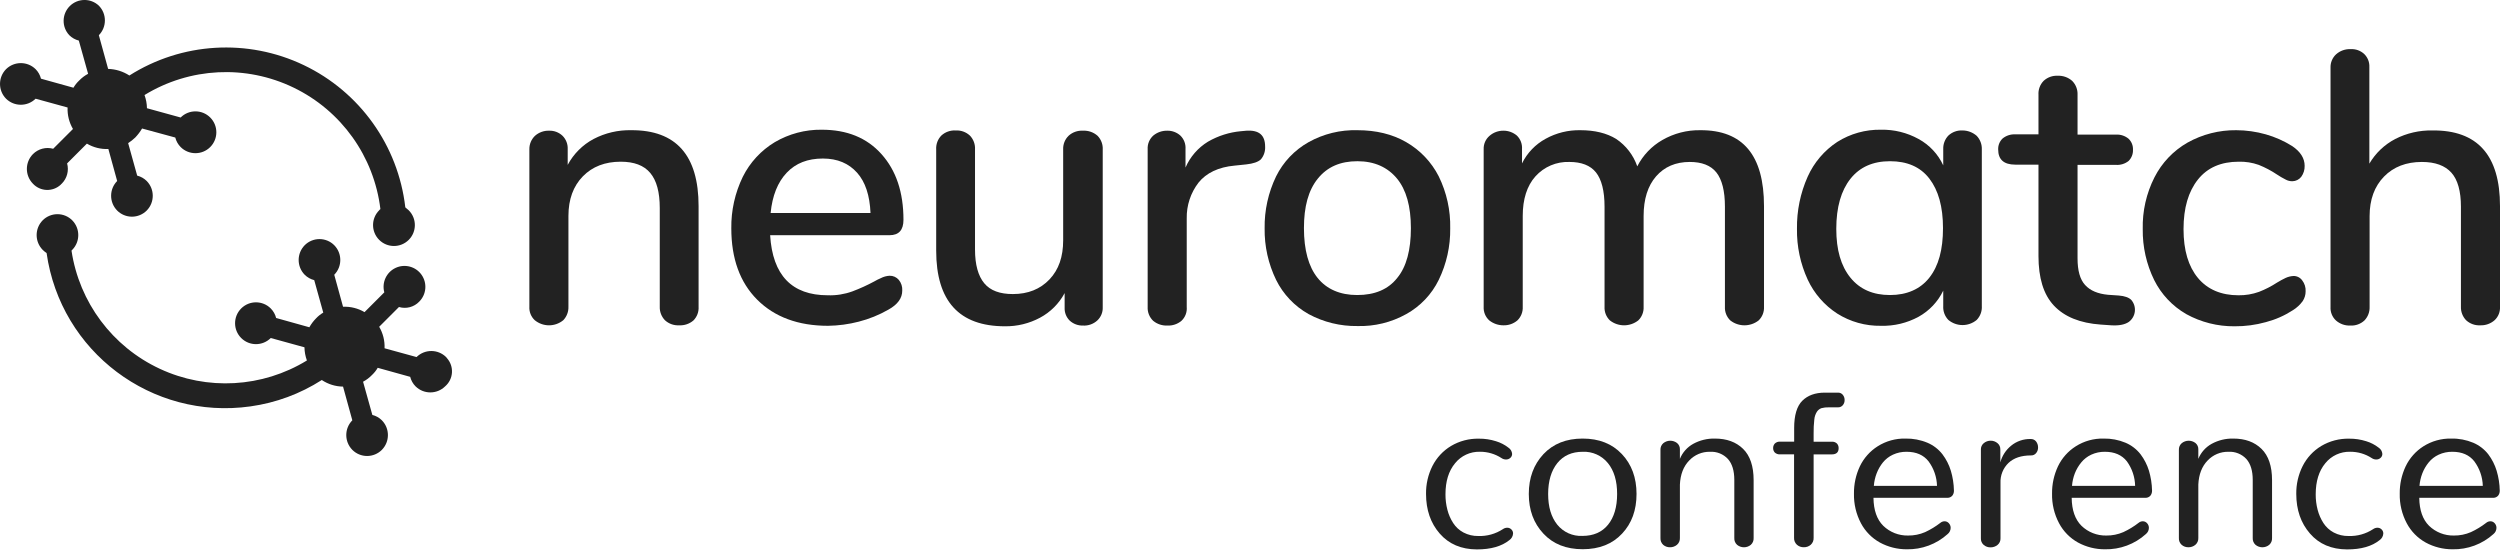
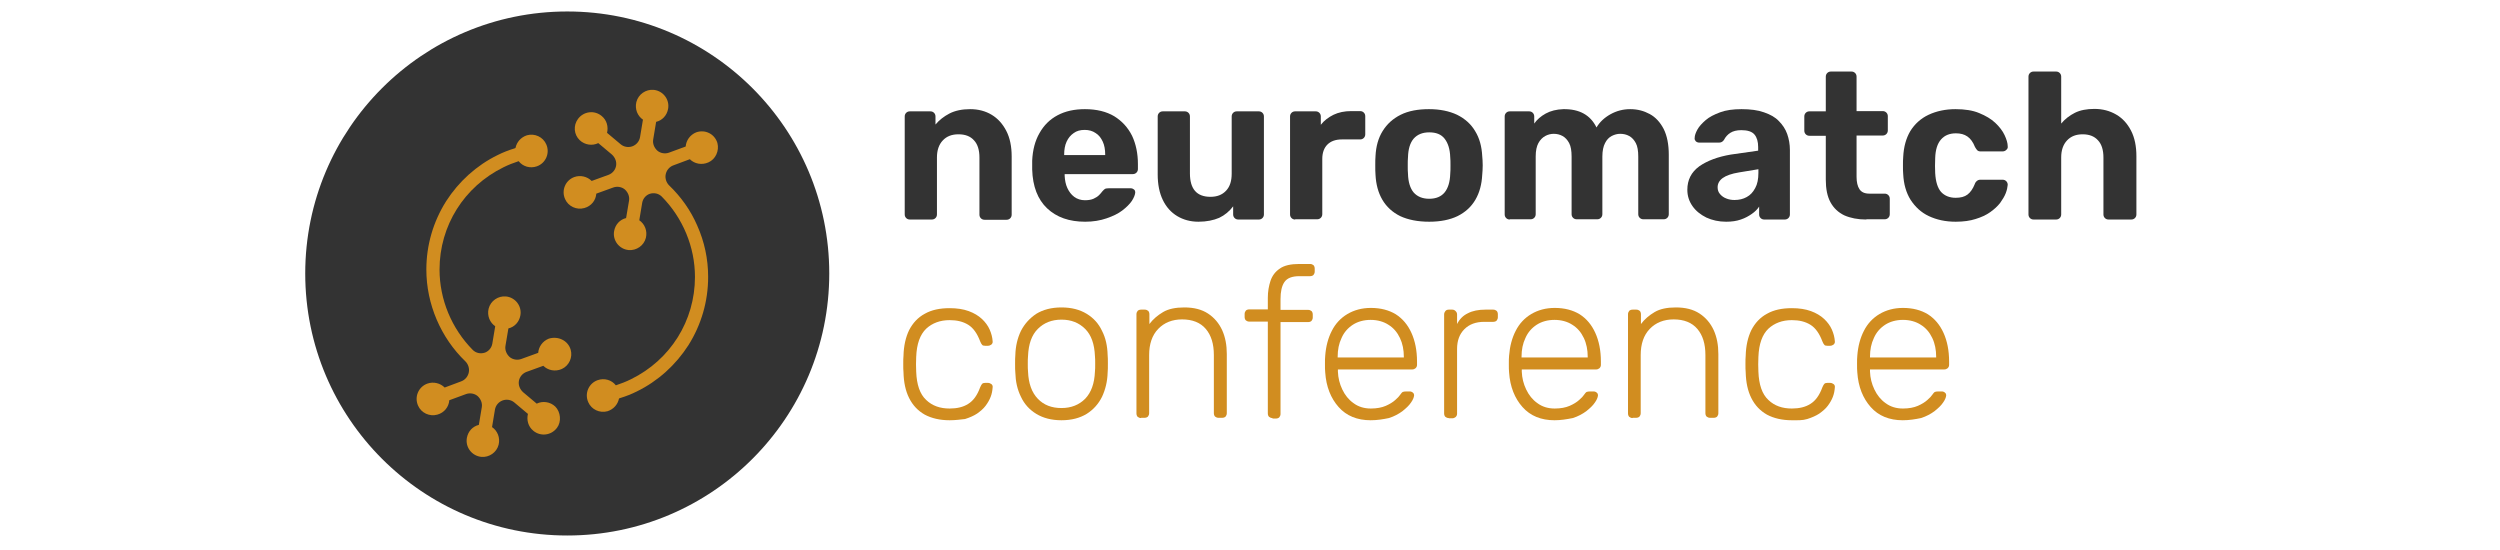
- <svg xmlns="http://www.w3.org/2000/svg" id="Layer_1" data-name="Layer 1" viewBox="0 0 1023.78 224.95">
-   <defs>
-     <style>.cls-1{fill:#222;}</style>
-   </defs>
-   <path class="cls-1" d="M25.3,75.4a8.5,8.5,0,0,0,2.2-8.3L35.6,59a16,16,0,0,0,8.8,2.2L48,74.3a8.63,8.63,0,0,0,0,12.1,8.54,8.54,0,0,0,12.1,0h0a8.63,8.63,0,0,0,0-12.1,8.44,8.44,0,0,0-3.9-2.2L52.5,58.8a20.91,20.91,0,0,0,2.9-2.3,20,20,0,0,0,2.8-3.7l13.6,3.7A8.44,8.44,0,0,0,74,60.4a8.56,8.56,0,1,0,0-12.1h0L60.2,44.5a16.64,16.64,0,0,0-1-5.4,63.75,63.75,0,0,1,96.6,46.7c-.2.2-.4.3-.5.5a8.56,8.56,0,1,0,12.1,0h0a17.41,17.41,0,0,0-1.4-1.2,73.93,73.93,0,0,0-113-54,16.81,16.81,0,0,0-8.7-2.7L40.5,14.6a8.63,8.63,0,0,0,0-12.1A8.56,8.56,0,0,0,28.4,14.6a8.44,8.44,0,0,0,3.9,2.2l3.8,13.6a14.45,14.45,0,0,0-3.7,2.8,12.78,12.78,0,0,0-2.3,2.9L16.8,32.4a8.44,8.44,0,0,0-2.2-3.9,8.63,8.63,0,0,0-12.1,0,8.63,8.63,0,0,0,0,12.1,8.63,8.63,0,0,0,12.1,0l13.1,3.6A16,16,0,0,0,29.9,53l-8.1,8.1a8.5,8.5,0,0,0-8.3,2.2,8.63,8.63,0,0,0,0,12.1,8.07,8.07,0,0,0,11.4.4C25,75.6,25.2,75.5,25.3,75.4Z" transform="translate(-0.02 -0.18)" />
-   <path class="cls-1" d="M182.7,146.4a8.63,8.63,0,0,0-12.1,0l-13.1-3.6a16,16,0,0,0-2.2-8.8l8.1-8.1a8.22,8.22,0,0,0,8.3-2.2,8.56,8.56,0,1,0-14.3-3.8l-8.1,8.1a16,16,0,0,0-8.8-2.2l-3.6-13.1a8.63,8.63,0,0,0,0-12.1,8.54,8.54,0,0,0-12.1,0h0a8.63,8.63,0,0,0,0,12.1,8.44,8.44,0,0,0,3.9,2.2l3.7,13.3a12.78,12.78,0,0,0-2.9,2.3,17.15,17.15,0,0,0-2.8,3.7l-13.6-3.8a8.44,8.44,0,0,0-2.2-3.9,8.56,8.56,0,1,0,0,12.1h0l13.8,3.8a16.64,16.64,0,0,0,1,5.4,63.81,63.81,0,0,1-96.4-45l.3-.3a8.63,8.63,0,0,0,0-12.1,8.54,8.54,0,0,0-12.1,0h0a8.63,8.63,0,0,0,0,12.1,10.1,10.1,0,0,0,1.6,1.3,73.88,73.88,0,0,0,83.5,62.8,72.73,72.73,0,0,0,29.2-10.8,15.94,15.94,0,0,0,8.7,2.7l3.8,13.8a8.63,8.63,0,0,0,0,12.1,8.54,8.54,0,0,0,12.1,0h0a8.63,8.63,0,0,0,0-12.1,8.44,8.44,0,0,0-3.9-2.2l-3.8-13.6a14.45,14.45,0,0,0,3.7-2.8,12.78,12.78,0,0,0,2.3-2.9l13.3,3.7a8.44,8.44,0,0,0,2.2,3.9,8.63,8.63,0,0,0,12.1,0,8.11,8.11,0,0,0,.8-11.5C183,146.7,182.8,146.6,182.7,146.4Z" transform="translate(-0.02 -0.18)" />
-   <path class="cls-1" d="M286.1,84.6v41.2a7.3,7.3,0,0,1-2.1,5.6,8.32,8.32,0,0,1-5.9,2,7.89,7.89,0,0,1-5.8-2.1,7.61,7.61,0,0,1-2.1-5.5V85.4c0-6.6-1.3-11.3-3.9-14.4s-6.6-4.6-12.1-4.6c-6.4,0-11.6,2-15.5,6s-5.9,9.4-5.9,16.2v37.2a7.61,7.61,0,0,1-2.1,5.5,9.2,9.2,0,0,1-11.7,0,7,7,0,0,1-2.2-5.5V61.3a7.47,7.47,0,0,1,2.3-5.5,8.32,8.32,0,0,1,5.8-2.1,7.61,7.61,0,0,1,5.5,2.1,7.23,7.23,0,0,1,2.1,5.4v6.5a25.78,25.78,0,0,1,10.6-10.6,31.75,31.75,0,0,1,15.4-3.6C276.9,53.4,286.1,63.8,286.1,84.6Z" transform="translate(-0.02 -0.18)" />
-   <path class="cls-1" d="M368.1,114.8a6.3,6.3,0,0,1,1.4,4.4q0,4.65-5.7,7.8a48.78,48.78,0,0,1-12.1,4.9,53.13,53.13,0,0,1-12.6,1.7c-12.2,0-21.9-3.6-29-10.7S299.5,106,299.5,93.7a46.81,46.81,0,0,1,4.7-21.1,34.5,34.5,0,0,1,13.1-14.2,37.08,37.08,0,0,1,19.2-5.1c10.4,0,18.5,3.3,24.5,10s9,15.6,9,26.9q0,6.3-5.7,6.3H315.4c1,16.4,8.9,24.6,23.6,24.6a26.75,26.75,0,0,0,10.1-1.6,73,73,0,0,0,9-4.1,21,21,0,0,1,2.6-1.3,8.79,8.79,0,0,1,3.6-1A4.82,4.82,0,0,1,368.1,114.8ZM322.2,70.9q-5.55,5.85-6.6,16.5h40.9c-.3-7.2-2.1-12.7-5.5-16.5s-8-5.8-14-5.8C330.8,65.1,325.9,67,322.2,70.9Z" transform="translate(-0.02 -0.18)" />
-   <path class="cls-1" d="M449.5,55.8a7.52,7.52,0,0,1,2.1,5.7V126a7,7,0,0,1-2.2,5.4,8,8,0,0,1-5.9,2.1,7.71,7.71,0,0,1-5.4-2,7,7,0,0,1-2.1-5.3v-6a24.57,24.57,0,0,1-10.1,10.1,29.67,29.67,0,0,1-14.3,3.5c-18.8,0-28.2-10.3-28.2-31V61.4a7.52,7.52,0,0,1,2.1-5.7,8,8,0,0,1,5.9-2.1,7.89,7.89,0,0,1,5.8,2.1,7.52,7.52,0,0,1,2.1,5.7v41c0,6.2,1.3,10.8,3.8,13.8s6.4,4.4,11.7,4.4q9.3,0,15-6c3.8-4,5.6-9.3,5.6-16V61.4a7.38,7.38,0,0,1,2.2-5.6,8,8,0,0,1,5.9-2.1A8.35,8.35,0,0,1,449.5,55.8Z" transform="translate(-0.02 -0.18)" />
-   <path class="cls-1" d="M518.1,60.2a7.43,7.43,0,0,1-1.7,5.2c-1.1,1.1-3.2,1.8-6,2.1l-4.8.5c-6.6.6-11.6,3-14.8,7A23.29,23.29,0,0,0,486,89.6v36.3a6.92,6.92,0,0,1-2.2,5.7,8.37,8.37,0,0,1-5.7,1.9,8.63,8.63,0,0,1-5.8-1.9,7.33,7.33,0,0,1-2.3-5.7V61.3a7,7,0,0,1,2.3-5.6,8.72,8.72,0,0,1,5.8-2,7.76,7.76,0,0,1,5.3,2,7,7,0,0,1,2.1,5.5v7.6a23.14,23.14,0,0,1,9.2-10.6,32.87,32.87,0,0,1,13.6-4.3l2.2-.2C515.6,53.4,518.1,55.5,518.1,60.2Z" transform="translate(-0.02 -0.18)" />
-   <path class="cls-1" d="M535.9,128.8a32.69,32.69,0,0,1-13.3-14,46.81,46.81,0,0,1-4.7-21.1,47.35,47.35,0,0,1,4.7-21.3,32.69,32.69,0,0,1,13.3-14,38.78,38.78,0,0,1,20-4.9c7.6,0,14.3,1.6,20,4.9a33.86,33.86,0,0,1,13.3,14,46.06,46.06,0,0,1,4.7,21.3,46.81,46.81,0,0,1-4.7,21.1,32.11,32.11,0,0,1-13.3,14,38.78,38.78,0,0,1-20,4.9A40.85,40.85,0,0,1,535.9,128.8ZM572.2,114c3.8-4.6,5.6-11.5,5.6-20.4s-1.9-15.7-5.7-20.3-9.2-7.1-16.2-7.1-12.3,2.3-16.2,7.1S534,84.8,534,93.6c0,9,1.9,15.8,5.6,20.4s9.2,7,16.2,7c7.2,0,12.7-2.3,16.4-7Z" transform="translate(-0.02 -0.18)" />
-   <path class="cls-1" d="M722.4,84.6v41.2a7.24,7.24,0,0,1-2.2,5.6,9.41,9.41,0,0,1-11.6,0,7.24,7.24,0,0,1-2.2-5.6v-41c0-6.4-1.2-11.1-3.5-14s-6-4.3-10.9-4.3c-5.8,0-10.4,2-13.8,5.9s-5.1,9.4-5.1,16.2v37.2a7.24,7.24,0,0,1-2.2,5.6,9.41,9.41,0,0,1-11.6,0,7.24,7.24,0,0,1-2.2-5.6v-41c0-6.4-1.2-11.1-3.5-14s-6-4.3-10.9-4.3a17.82,17.82,0,0,0-13.9,5.9c-3.5,3.9-5.2,9.4-5.2,16.2v37.2a7.24,7.24,0,0,1-2.2,5.6,8.46,8.46,0,0,1-5.7,2,9.27,9.27,0,0,1-5.8-2,7,7,0,0,1-2.3-5.6V61.3a6.87,6.87,0,0,1,2.4-5.5,8.55,8.55,0,0,1,5.7-2.1,8.46,8.46,0,0,1,5.5,2,7,7,0,0,1,2.1,5.5v5.9A23.08,23.08,0,0,1,633,57a28.21,28.21,0,0,1,14.2-3.5q8.85,0,14.7,3.6a22.29,22.29,0,0,1,8.6,11.2,26.14,26.14,0,0,1,10.3-10.8,30.14,30.14,0,0,1,15.5-4C713.8,53.4,722.4,63.8,722.4,84.6Z" transform="translate(-0.02 -0.18)" />
-   <path class="cls-1" d="M809.5,55.8a7.68,7.68,0,0,1,2.1,5.6v64.1a7.52,7.52,0,0,1-2.1,5.7,9.06,9.06,0,0,1-11.6,0,7.52,7.52,0,0,1-2.1-5.7v-6.3a24.3,24.3,0,0,1-10.1,10.7,30.51,30.51,0,0,1-15.4,3.7,32.54,32.54,0,0,1-17.9-5,33.26,33.26,0,0,1-12.1-13.9,48,48,0,0,1-4.4-20.8,50.67,50.67,0,0,1,4.4-21.4,33.37,33.37,0,0,1,12.1-14.2,32.54,32.54,0,0,1,17.9-5,30.59,30.59,0,0,1,15.4,3.8,23.5,23.5,0,0,1,10.1,10.8V61.2a7.61,7.61,0,0,1,2.1-5.5,7.89,7.89,0,0,1,5.8-2.1A8.91,8.91,0,0,1,809.5,55.8Zm-19.4,58.1c3.8-4.8,5.6-11.5,5.6-20.3s-1.9-15.5-5.6-20.3S781,66.2,774,66.2s-12.4,2.4-16.2,7.2S752,85,752,93.9c0,8.6,1.9,15.2,5.8,20s9.3,7.1,16.2,7.1S786.4,118.6,790.1,113.9Z" transform="translate(-0.02 -0.18)" />
-   <path class="cls-1" d="M872.8,123a6.17,6.17,0,0,1-1,9c-1.6,1.1-4,1.6-7.2,1.4l-4.3-.3q-12.75-.9-19.2-7.8c-4.3-4.6-6.3-11.4-6.3-20.3V67.6h-9.5c-4.7,0-7-2.1-7-6.2a5.88,5.88,0,0,1,1.8-4.5,7.59,7.59,0,0,1,5.2-1.7h9.5V39a7.52,7.52,0,0,1,2.1-5.7,7.89,7.89,0,0,1,5.8-2.1,8.4,8.4,0,0,1,5.9,2.1,7.6,7.6,0,0,1,2.2,5.7V55.3h15.7a7.43,7.43,0,0,1,5.2,1.7,5.88,5.88,0,0,1,1.8,4.5,6.1,6.1,0,0,1-1.8,4.6,7.51,7.51,0,0,1-5.2,1.6H850.8V106c0,5,1,8.6,3.1,10.9s5.2,3.6,9.4,4l4.4.3Q871.3,121.5,872.8,123Z" transform="translate(-0.02 -0.18)" />
-   <path class="cls-1" d="M895.3,128.8a33.15,33.15,0,0,1-13.1-13.9A46,46,0,0,1,877.5,94a44.54,44.54,0,0,1,4.8-21.2,34.21,34.21,0,0,1,13.5-14.2,40,40,0,0,1,20-5.1,44.76,44.76,0,0,1,12.1,1.7A41.9,41.9,0,0,1,938.7,60q5.1,3.45,5.1,8.1a7.29,7.29,0,0,1-1.4,4.5,4.7,4.7,0,0,1-3.6,1.8,5.55,5.55,0,0,1-2.8-.7,33.54,33.54,0,0,1-3.6-2.1,40.17,40.17,0,0,0-7.4-3.9,22.74,22.74,0,0,0-8.2-1.3c-7.2,0-12.8,2.4-16.7,7.3s-5.9,11.6-5.9,20.3,2,15.3,5.9,20,9.5,7.1,16.6,7.1a23.91,23.91,0,0,0,8.4-1.4,39.75,39.75,0,0,0,7.4-3.8A39,39,0,0,1,936,114a8.87,8.87,0,0,1,3.2-.8,4.28,4.28,0,0,1,3.6,1.8,6.71,6.71,0,0,1,1.4,4.5,7.21,7.21,0,0,1-1.2,4,14.14,14.14,0,0,1-4,3.7,38,38,0,0,1-11.1,4.9,46.43,46.43,0,0,1-12.8,1.7A40.19,40.19,0,0,1,895.3,128.8Z" transform="translate(-0.02 -0.18)" />
-   <path class="cls-1" d="M1023.8,84.6v41.2a7,7,0,0,1-2.2,5.5,8.4,8.4,0,0,1-5.9,2.1,7.89,7.89,0,0,1-5.8-2.1,7.61,7.61,0,0,1-2.1-5.5v-41c0-6.3-1.3-11-3.9-13.9s-6.6-4.4-12.1-4.4c-6.4,0-11.6,2-15.5,6s-5.9,9.4-5.9,16.2v37.2a7.61,7.61,0,0,1-2.1,5.5,7.89,7.89,0,0,1-5.8,2.1,8.4,8.4,0,0,1-5.9-2.1,7,7,0,0,1-2.2-5.5v-98a7.11,7.11,0,0,1,2.3-5.5,8.4,8.4,0,0,1,5.9-2.1,7.6,7.6,0,0,1,5.6,2,7,7,0,0,1,2.1,5.3V67.2a26.42,26.42,0,0,1,10.6-10.1,32,32,0,0,1,15.2-3.5C1014.6,53.4,1023.8,63.8,1023.8,84.6Z" transform="translate(-0.02 -0.18)" />
-   <path class="cls-1" d="M589.61,218.69Q584,212.26,584,202.46A24.71,24.71,0,0,1,586.62,191a20.23,20.23,0,0,1,7.6-8.18,21.5,21.5,0,0,1,11.43-3,22.26,22.26,0,0,1,7,1.05,15.59,15.59,0,0,1,5.1,2.64,3.31,3.31,0,0,1,1.5,2.55,2.13,2.13,0,0,1-.73,1.63,2.55,2.55,0,0,1-1.78.66,3.25,3.25,0,0,1-1.84-.58,16,16,0,0,0-8.84-2.59,12.6,12.6,0,0,0-10.19,4.73q-3.92,4.73-3.91,12.72a24.62,24.62,0,0,0,.79,6.33,18.26,18.26,0,0,0,2.37,5.42,11.32,11.32,0,0,0,4.22,3.87,12.56,12.56,0,0,0,6.06,1.43,17.25,17.25,0,0,0,10.07-2.81,3.06,3.06,0,0,1,1.76-.58,2.35,2.35,0,0,1,1.71.69,2.23,2.23,0,0,1,.7,1.69,3.51,3.51,0,0,1-1.49,2.68q-4.75,3.83-13.36,3.82Q595.23,225.13,589.61,218.69Z" transform="translate(-0.02 -0.18)" />
-   <path class="cls-1" d="M632.08,218.72q-6-6.37-6-16.26t6-16.31q6-6.37,16.06-6.37t16.06,6.35q6,6.35,6,16.33t-5.93,16.26q-5.94,6.36-16.09,6.37T632.08,218.72Zm26.46-3.67q3.71-4.59,3.71-12.59t-3.76-12.62a12.57,12.57,0,0,0-10.35-4.65q-6.63,0-10.37,4.63T634,202.46q0,7.9,3.71,12.54a12.46,12.46,0,0,0,10.3,4.64Q654.83,219.64,658.54,215.05Z" transform="translate(-0.02 -0.18)" />
-   <path class="cls-1" d="M681.14,223.31a3.5,3.5,0,0,1-1.14-2.79V184.39a3.38,3.38,0,0,1,1.19-2.74,4.55,4.55,0,0,1,5.6-.05,3.23,3.23,0,0,1,1.17,2.66v3.83a12.35,12.35,0,0,1,5.47-6.16,17.68,17.68,0,0,1,8.85-2.15q7.26,0,11.56,4.22t4.31,12.79v23.73a3.45,3.45,0,0,1-1.17,2.79,4.43,4.43,0,0,1-5.58,0,3.45,3.45,0,0,1-1.16-2.79V196.7q0-5.62-2.62-8.57a9.32,9.32,0,0,0-7.36-2.94,11.36,11.36,0,0,0-8.52,3.6q-3.48,3.6-3.78,9.8v21.93a3.45,3.45,0,0,1-1.21,2.77,4.31,4.31,0,0,1-2.84,1A4.11,4.11,0,0,1,681.14,223.31Z" transform="translate(-0.02 -0.18)" />
-   <path class="cls-1" d="M735.88,223.26a3.61,3.61,0,0,1-1.17-2.87V186.24H729a2.9,2.9,0,0,1-2.16-.72,2.58,2.58,0,0,1-.7-1.83,2.69,2.69,0,0,1,.7-1.89,2.83,2.83,0,0,1,2.16-.75h5.75v-5.58q0-7.86,3.34-11.18t9.23-3.32h5.36a2.42,2.42,0,0,1,2,.9,3.26,3.26,0,0,1,.73,2.13,3.17,3.17,0,0,1-.73,2.11,2.48,2.48,0,0,1-2,.88h-3.73a10.32,10.32,0,0,0-3,.33,3.75,3.75,0,0,0-1.87,1.45A7.15,7.15,0,0,0,743,172a44,44,0,0,0-.28,5.65v3.42h7.43a2.76,2.76,0,0,1,2.13.75,2.72,2.72,0,0,1,.68,1.89c0,1.7-.94,2.55-2.81,2.55h-7.43v34.15a3.59,3.59,0,0,1-1.19,2.87,4.14,4.14,0,0,1-2.81,1A4.06,4.06,0,0,1,735.88,223.26Z" transform="translate(-0.02 -0.18)" />
-   <path class="cls-1" d="M769.87,222.36a19.47,19.47,0,0,1-7.76-7.89,24.8,24.8,0,0,1-2.87-12.15,25.55,25.55,0,0,1,2.41-11.16,19.91,19.91,0,0,1,7.3-8.22,20.42,20.42,0,0,1,11.38-3.16,22.11,22.11,0,0,1,9,1.71,15.35,15.35,0,0,1,6.15,4.73,21.58,21.58,0,0,1,3.43,6.72,30.51,30.51,0,0,1,1.27,8.15,3.14,3.14,0,0,1-.7,2.11,2.59,2.59,0,0,1-2.11.84H767.23q.09,7.56,4,11.45a14.17,14.17,0,0,0,10.15,4,17,17,0,0,0,7-1.4,32.47,32.47,0,0,0,6.28-3.83,2.69,2.69,0,0,1,1.67-.61,2.28,2.28,0,0,1,1.78.81,2.75,2.75,0,0,1,.73,1.91,3.29,3.29,0,0,1-1.23,2.51,24.25,24.25,0,0,1-16.79,6.24A22.84,22.84,0,0,1,769.87,222.36Zm23.38-23.2a17.66,17.66,0,0,0-3.47-10.06q-3.07-3.91-9-3.91a12.88,12.88,0,0,0-5.58,1.18,11.5,11.5,0,0,0-4.11,3.19,16.56,16.56,0,0,0-2.55,4.44,18,18,0,0,0-1.16,5.16Z" transform="translate(-0.02 -0.18)" />
-   <path class="cls-1" d="M812.37,223.33a3.34,3.34,0,0,1-1.15-2.72V184.35a3.26,3.26,0,0,1,1.19-2.7,4.38,4.38,0,0,1,2.81-1,4.27,4.27,0,0,1,2.79,1,3.17,3.17,0,0,1,1.17,2.61l0,5.28a13.15,13.15,0,0,1,4.42-6.84,12.1,12.1,0,0,1,8-2.74,2.68,2.68,0,0,1,2.22,1,3.91,3.91,0,0,1,.81,2.46,3.5,3.5,0,0,1-.75,2.26,2.55,2.55,0,0,1-2.15,1q-5.94,0-9.21,3.08a10.74,10.74,0,0,0-3.27,8.21v22.64a3.29,3.29,0,0,1-1.21,2.72,4.44,4.44,0,0,1-2.84,1A4.15,4.15,0,0,1,812.37,223.33Z" transform="translate(-0.02 -0.18)" />
-   <path class="cls-1" d="M851,222.36a19.47,19.47,0,0,1-7.76-7.89,24.69,24.69,0,0,1-2.88-12.15,25.56,25.56,0,0,1,2.42-11.16,19.84,19.84,0,0,1,7.3-8.22,20.42,20.42,0,0,1,11.38-3.16,22.15,22.15,0,0,1,9,1.71,15.48,15.48,0,0,1,6.15,4.73,21.8,21.8,0,0,1,3.43,6.72,30.92,30.92,0,0,1,1.27,8.15,3.2,3.2,0,0,1-.7,2.11,2.61,2.61,0,0,1-2.11.84H848.4q.09,7.56,4,11.45a14.2,14.2,0,0,0,10.16,4,17.07,17.07,0,0,0,7-1.4,32.47,32.47,0,0,0,6.28-3.83,2.67,2.67,0,0,1,1.67-.61,2.3,2.3,0,0,1,1.78.81,2.8,2.8,0,0,1,.73,1.91,3.32,3.32,0,0,1-1.23,2.51,24.25,24.25,0,0,1-16.79,6.24A22.84,22.84,0,0,1,851,222.36Zm23.38-23.2A17.73,17.73,0,0,0,871,189.1q-3.09-3.91-9-3.91a12.85,12.85,0,0,0-5.58,1.18,11.5,11.5,0,0,0-4.11,3.19A16.56,16.56,0,0,0,849.7,194a18.31,18.31,0,0,0-1.17,5.16Z" transform="translate(-0.02 -0.18)" />
-   <path class="cls-1" d="M893.45,223.31a3.47,3.47,0,0,1-1.15-2.79V184.39a3.38,3.38,0,0,1,1.19-2.74,4.55,4.55,0,0,1,5.6-.05,3.23,3.23,0,0,1,1.17,2.66v3.83a12.35,12.35,0,0,1,5.47-6.16,17.68,17.68,0,0,1,8.85-2.15q7.26,0,11.56,4.22t4.31,12.79v23.73a3.45,3.45,0,0,1-1.17,2.79,4.43,4.43,0,0,1-5.58,0,3.45,3.45,0,0,1-1.16-2.79V196.7c0-3.75-.88-6.61-2.62-8.57a9.34,9.34,0,0,0-7.36-2.94,11.36,11.36,0,0,0-8.52,3.6q-3.48,3.6-3.78,9.8v21.93a3.45,3.45,0,0,1-1.21,2.77,4.31,4.31,0,0,1-2.84,1A4.07,4.07,0,0,1,893.45,223.31Z" transform="translate(-0.02 -0.18)" />
-   <path class="cls-1" d="M946,218.69q-5.62-6.44-5.63-16.23A24.71,24.71,0,0,1,943,191a20.23,20.23,0,0,1,7.6-8.18,21.5,21.5,0,0,1,11.43-3,22.37,22.37,0,0,1,7,1.05,15.64,15.64,0,0,1,5.09,2.64,3.31,3.31,0,0,1,1.5,2.55,2.09,2.09,0,0,1-.73,1.63,2.53,2.53,0,0,1-1.78.66,3.25,3.25,0,0,1-1.84-.58,16,16,0,0,0-8.84-2.59,12.62,12.62,0,0,0-10.19,4.73q-3.91,4.73-3.91,12.72a24.62,24.62,0,0,0,.79,6.33,18.78,18.78,0,0,0,2.37,5.42,11.4,11.4,0,0,0,4.22,3.87,12.57,12.57,0,0,0,6.07,1.43,17.24,17.24,0,0,0,10.06-2.81,3.08,3.08,0,0,1,1.76-.58,2.35,2.35,0,0,1,1.71.69,2.23,2.23,0,0,1,.7,1.69,3.48,3.48,0,0,1-1.49,2.68q-4.74,3.83-13.36,3.82Q951.58,225.13,946,218.69Z" transform="translate(-0.02 -0.18)" />
-   <path class="cls-1" d="M993.38,222.36a19.41,19.41,0,0,1-7.76-7.89,24.69,24.69,0,0,1-2.88-12.15,25.56,25.56,0,0,1,2.42-11.16,19.89,19.89,0,0,1,7.29-8.22,20.48,20.48,0,0,1,11.39-3.16,22.06,22.06,0,0,1,9,1.71,15.45,15.45,0,0,1,6.16,4.73,21.56,21.56,0,0,1,3.42,6.72,30.51,30.51,0,0,1,1.28,8.15,3.2,3.2,0,0,1-.7,2.11,2.61,2.61,0,0,1-2.11.84H990.74q.09,7.56,4,11.45a14.19,14.19,0,0,0,10.15,4,17,17,0,0,0,7-1.4,32.53,32.53,0,0,0,6.29-3.83,2.67,2.67,0,0,1,1.67-.61,2.3,2.3,0,0,1,1.78.81,2.79,2.79,0,0,1,.72,1.91,3.29,3.29,0,0,1-1.23,2.51,24.22,24.22,0,0,1-16.78,6.24A22.82,22.82,0,0,1,993.38,222.36Zm23.38-23.2a17.74,17.74,0,0,0-3.48-10.06q-3.07-3.91-9-3.91a12.9,12.9,0,0,0-5.59,1.18,11.5,11.5,0,0,0-4.11,3.19A16.8,16.8,0,0,0,992,194a18.31,18.31,0,0,0-1.17,5.16Z" transform="translate(-0.02 -0.18)" />
+ <svg xmlns="http://www.w3.org/2000/svg" version="1.1" id="Layer_1" x="0px" y="0px" viewBox="0 0 1023.8 224.9" style="enable-background:new 0 0 1023.8 224.9;" xml:space="preserve">
+   <style type="text/css">
+ 	.st0{fill:#333333;}
+ 	.st1{fill:#D18D20;}
+ </style>
+   <g>
+     <circle class="st0" cx="232.3" cy="112" r="107.3" />
+     <g>
+       <g>
+         <path class="st1" d="M233.7,143.2c0.9,3.1-0.6,6.5-3.6,7.9c-2.7,1.2-5.7,0.6-7.6-1.3l-6.9,2.5c-1.6,0.6-2.8,2-3.1,3.7h0     c-0.3,1.7,0.4,3.4,1.7,4.6l5.6,4.7c2.4-1.2,5.5-0.8,7.6,1.2c2.2,2.2,2.6,6.2,0.7,8.7c-2.3,3.1-6.7,3.7-9.7,1.2     c-2.1-1.7-2.8-4.4-2.2-6.9v0l-5.6-4.7c-1.3-1.1-3.2-1.4-4.8-0.8h0c-1.6,0.6-2.8,2-3.1,3.7l-1.2,7.2c2.2,1.5,3.4,4.3,2.7,7.2     c-0.8,3.2-3.9,5.3-7.1,5c-3.9-0.4-6.6-4-5.9-7.8c0.5-2.7,2.4-4.7,4.9-5.3l0,0l1.2-7.2c0.3-1.7-0.4-3.4-1.7-4.6h0     c-1.3-1.1-3.2-1.4-4.8-0.8l-6.8,2.5c-0.2,2.7-2,5.1-4.9,5.9c-3.2,0.9-6.6-0.7-7.9-3.7c-1.6-3.6,0.2-7.7,3.8-9     c2.5-0.9,5.3-0.2,7.1,1.6c0,0,0,0,0,0l6.7-2.5c1.7-0.6,2.9-2.1,3.2-3.8l0,0c0.3-1.6-0.3-3.3-1.4-4.4c-10.1-9.7-16-23.5-16-37.6     c0-10,2.8-19.6,8.1-28c5.2-8.1,12.5-14.7,21.1-18.9c2.2-1.1,4.5-2,6.8-2.7c0.2-0.1,0.4-0.1,0.5-0.2c0.5-2.4,2.2-4.4,4.7-5.2     c3.2-0.9,6.6,0.7,7.9,3.7c1.6,3.6-0.2,7.7-3.8,9c-2.8,1-5.8,0.1-7.5-2.1c0,0,0,0,0,0c-2.1,0.7-4.2,1.5-6.2,2.5     c-16.1,7.9-26.2,23.9-26.2,41.9c0,12.3,5,24.2,13.6,32.9c1.3,1.3,3.2,1.7,5,1.1h0c1.6-0.6,2.7-2,3-3.6l1.2-7.2     c-2.2-1.5-3.4-4.3-2.7-7.2c0.8-3.2,3.9-5.3,7.1-5c3.9,0.4,6.6,4,5.9,7.8c-0.5,2.7-2.4,4.7-4.9,5.3l-1.2,7.1     c-0.3,1.7,0.4,3.4,1.7,4.6l0,0c1.3,1.1,3.2,1.4,4.8,0.8l6.9-2.5c0.2-2.5,1.8-4.8,4.3-5.8C228.5,137.5,232.6,139.4,233.7,143.2z" />
+         <path class="st1" d="M290.1,66.5c-2.7,1.2-5.7,0.6-7.6-1.3l-6.7,2.5c-1.7,0.6-2.9,2.1-3.2,3.8v0c-0.3,1.6,0.3,3.3,1.4,4.4     c4.9,4.7,8.8,10.2,11.5,16.4c3,6.7,4.5,13.8,4.5,21.1c0,10-2.8,19.6-8.1,28c-5.2,8.1-12.5,14.7-21.1,18.9c-2.2,1.1-4.5,2-6.8,2.7     c-0.2,0.1-0.4,0.1-0.5,0.2c-0.5,2.4-2.2,4.4-4.7,5.2c-3.2,0.9-6.6-0.7-7.9-3.7c-1.6-3.6,0.2-7.7,3.8-9c2.8-1,5.8-0.1,7.5,2.1     c0,0,0,0,0,0c2.1-0.7,4.2-1.5,6.2-2.5c16.1-7.9,26.2-23.9,26.2-41.9c0-12.3-5-24.2-13.6-32.9c-1.3-1.3-3.2-1.7-5-1.1l0,0     c-1.6,0.6-2.7,2-3,3.6l-1.2,7.2c2.2,1.5,3.4,4.3,2.7,7.2c-0.8,3.2-3.9,5.3-7.1,5c-3.9-0.4-6.6-4-5.9-7.8c0.5-2.7,2.4-4.7,4.9-5.3     l1.2-7.1c0.3-1.7-0.4-3.4-1.7-4.6v0c-1.3-1.1-3.2-1.4-4.8-0.8l-6.9,2.5c-0.2,2.7-2,5.1-4.9,5.9c-3.2,0.9-6.6-0.7-7.9-3.7     c-1.6-3.6,0.2-7.7,3.8-9c2.5-0.9,5.3-0.2,7.1,1.6l6.9-2.5c1.6-0.6,2.8-2,3.1-3.7v0c0.3-1.7-0.4-3.4-1.7-4.6l-5.6-4.7     c-2.4,1.2-5.5,0.8-7.6-1.2c-2.4-2.3-2.7-6-0.7-8.7c2.3-3.1,6.7-3.7,9.7-1.2c2.1,1.7,2.8,4.4,2.2,6.9l5.6,4.7     c1.3,1.1,3.2,1.4,4.8,0.8v0c1.6-0.6,2.8-2,3.1-3.7l1.2-7.2c-2.2-1.5-3.4-4.3-2.7-7.2c0.8-3.2,3.9-5.3,7.1-5     c3.9,0.4,6.6,4,5.9,7.8c-0.5,2.7-2.4,4.7-4.9,5.3l-1.2,7.2c-0.3,1.7,0.4,3.4,1.7,4.6v0c1.3,1.1,3.2,1.4,4.8,0.8l6.8-2.5     c0.2-2.5,1.8-4.8,4.3-5.8c3.6-1.3,7.6,0.6,8.7,4.4C294.6,61.7,293.1,65.2,290.1,66.5z" />
+       </g>
+     </g>
+     <g>
+       <path class="st0" d="M372.6,89.9c-0.6,0-1.1-0.2-1.5-0.6c-0.4-0.4-0.6-0.9-0.6-1.5V47.7c0-0.6,0.2-1.1,0.6-1.5    c0.4-0.4,0.9-0.6,1.5-0.6h8.4c0.6,0,1.1,0.2,1.5,0.6c0.4,0.4,0.6,0.9,0.6,1.5V51c1.5-1.8,3.4-3.3,5.7-4.5c2.3-1.2,5.2-1.8,8.5-1.8    c3.4,0,6.3,0.8,8.8,2.3c2.5,1.5,4.5,3.7,6,6.6c1.5,2.9,2.2,6.4,2.2,10.5v23.8c0,0.6-0.2,1.1-0.6,1.5c-0.4,0.4-0.9,0.6-1.5,0.6h-9    c-0.6,0-1.1-0.2-1.5-0.6c-0.4-0.4-0.6-0.9-0.6-1.5V64.5c0-3-0.7-5.4-2.2-7c-1.5-1.7-3.6-2.5-6.4-2.5c-2.7,0-4.8,0.8-6.4,2.5    c-1.6,1.7-2.4,4-2.4,7v23.3c0,0.6-0.2,1.1-0.6,1.5c-0.4,0.4-0.9,0.6-1.5,0.6H372.6z" />
+       <path class="st0" d="M444.4,90.8c-6.5,0-11.7-1.8-15.6-5.5c-3.8-3.6-5.9-8.9-6.1-15.9c0-0.5,0-1.1,0-1.8c0-0.8,0-1.4,0-1.8    c0.2-4.4,1.2-8.2,3-11.3c1.8-3.2,4.2-5.6,7.4-7.3c3.2-1.7,6.9-2.5,11.2-2.5c4.8,0,8.8,1,12,2.9c3.2,2,5.6,4.6,7.3,8    c1.6,3.4,2.4,7.3,2.4,11.6v2c0,0.6-0.2,1.1-0.6,1.5c-0.4,0.4-0.9,0.6-1.5,0.6h-27.9c0,0.1,0,0.2,0,0.3c0,0.1,0,0.3,0,0.4    c0.1,1.8,0.4,3.5,1.1,5c0.7,1.5,1.6,2.7,2.8,3.6c1.2,0.9,2.7,1.4,4.4,1.4c1.4,0,2.6-0.2,3.5-0.6c0.9-0.4,1.7-0.9,2.3-1.5    c0.6-0.6,1-1.1,1.3-1.5c0.5-0.6,0.9-0.9,1.2-1.1c0.3-0.1,0.8-0.2,1.5-0.2h8.9c0.6,0,1,0.2,1.4,0.5c0.4,0.3,0.5,0.8,0.5,1.3    c-0.1,0.9-0.5,2-1.4,3.4c-0.9,1.3-2.2,2.6-3.9,3.9c-1.7,1.3-3.8,2.3-6.4,3.2C450.6,90.3,447.7,90.8,444.4,90.8z M435.9,63.5h16.7    v-0.2c0-2-0.3-3.8-1-5.3c-0.7-1.5-1.6-2.7-2.9-3.5c-1.3-0.9-2.8-1.3-4.5-1.3c-1.8,0-3.3,0.4-4.5,1.3c-1.3,0.9-2.2,2-2.9,3.5    c-0.7,1.5-1,3.3-1,5.3V63.5z" />
+       <path class="st0" d="M490.8,90.8c-3.3,0-6.2-0.8-8.7-2.3c-2.5-1.5-4.5-3.7-5.9-6.6c-1.4-2.9-2.1-6.4-2.1-10.5V47.7    c0-0.6,0.2-1.1,0.6-1.5c0.4-0.4,0.9-0.6,1.5-0.6h9c0.6,0,1.1,0.2,1.5,0.6c0.4,0.4,0.6,0.9,0.6,1.5V71c0,6.4,2.8,9.6,8.4,9.6    c2.7,0,4.8-0.8,6.4-2.5c1.6-1.7,2.3-4,2.3-7V47.7c0-0.6,0.2-1.1,0.6-1.5c0.4-0.4,0.9-0.6,1.5-0.6h9c0.6,0,1.1,0.2,1.5,0.6    c0.4,0.4,0.6,0.9,0.6,1.5v40.1c0,0.6-0.2,1.1-0.6,1.5c-0.4,0.4-0.9,0.6-1.5,0.6h-8.4c-0.6,0-1.1-0.2-1.5-0.6    c-0.4-0.4-0.6-0.9-0.6-1.5v-3.3c-1.5,2-3.4,3.6-5.7,4.7C497,90.2,494.1,90.8,490.8,90.8z" />
+       <path class="st0" d="M530.4,89.9c-0.6,0-1.1-0.2-1.5-0.6c-0.4-0.4-0.6-0.9-0.6-1.5V47.7c0-0.6,0.2-1.1,0.6-1.5    c0.4-0.4,0.9-0.6,1.5-0.6h8.4c0.6,0,1.1,0.2,1.5,0.6c0.4,0.4,0.6,0.9,0.6,1.5v3.4c1.4-1.8,3.2-3.1,5.2-4.1c2.1-1,4.5-1.5,7.2-1.5    h3.7c0.6,0,1.1,0.2,1.5,0.6c0.4,0.4,0.6,0.9,0.6,1.5V55c0,0.6-0.2,1.1-0.6,1.5c-0.4,0.4-0.9,0.6-1.5,0.6h-7.5    c-2.5,0-4.5,0.7-5.9,2.1c-1.4,1.4-2.1,3.4-2.1,5.9v22.6c0,0.6-0.2,1.1-0.6,1.5c-0.4,0.4-0.9,0.6-1.5,0.6H530.4z" />
+       <path class="st0" d="M585.3,90.8c-4.7,0-8.7-0.8-11.9-2.3c-3.2-1.6-5.6-3.8-7.3-6.7c-1.7-2.9-2.6-6.3-2.8-10.2    c-0.1-1.1-0.1-2.4-0.1-3.9c0-1.5,0-2.7,0.1-3.8c0.2-3.9,1.1-7.3,2.9-10.2c1.8-2.9,4.2-5.1,7.4-6.7c3.2-1.6,7.1-2.3,11.6-2.3    c4.5,0,8.3,0.8,11.5,2.3c3.2,1.6,5.7,3.8,7.4,6.7c1.8,2.9,2.7,6.3,2.9,10.2c0.1,1.1,0.2,2.3,0.2,3.8c0,1.5-0.1,2.7-0.2,3.9    c-0.2,3.9-1.1,7.3-2.8,10.2c-1.7,2.9-4.1,5.1-7.3,6.7C593.8,90,589.9,90.8,585.3,90.8z M585.3,81.4c2.8,0,4.9-0.9,6.3-2.6    c1.4-1.7,2.2-4.3,2.3-7.6c0.1-0.9,0.1-2,0.1-3.4c0-1.4,0-2.6-0.1-3.4c-0.1-3.3-0.9-5.8-2.3-7.6c-1.4-1.8-3.5-2.6-6.3-2.6    c-2.8,0-4.9,0.9-6.4,2.6c-1.5,1.8-2.2,4.3-2.3,7.6c-0.1,0.9-0.1,2-0.1,3.4c0,1.4,0,2.6,0.1,3.4c0.1,3.4,0.9,5.9,2.3,7.6    C580.4,80.5,582.5,81.4,585.3,81.4z" />
+       <path class="st0" d="M618.3,89.9c-0.6,0-1.1-0.2-1.5-0.6c-0.4-0.4-0.6-0.9-0.6-1.5V47.7c0-0.6,0.2-1.1,0.6-1.5    c0.4-0.4,0.9-0.6,1.5-0.6h7.9c0.6,0,1.1,0.2,1.5,0.6c0.4,0.4,0.6,0.9,0.6,1.5v2.9c1.1-1.6,2.7-3,4.7-4.1c2-1.1,4.4-1.7,7.2-1.8    c6.6-0.1,11.1,2.4,13.6,7.5c1.3-2.2,3.2-4,5.7-5.4c2.5-1.4,5.2-2.1,8.1-2.1c3,0,5.6,0.7,8,2c2.4,1.3,4.3,3.4,5.7,6.1    c1.4,2.8,2.1,6.3,2.1,10.6v24.3c0,0.6-0.2,1.1-0.6,1.5c-0.4,0.4-0.9,0.6-1.5,0.6H673c-0.6,0-1.1-0.2-1.5-0.6    c-0.4-0.4-0.6-0.9-0.6-1.5V64.1c0-2.3-0.3-4.2-1-5.5c-0.7-1.3-1.6-2.3-2.7-2.9c-1.1-0.6-2.3-0.9-3.7-0.9c-1.2,0-2.3,0.3-3.5,0.9    c-1.1,0.6-2,1.5-2.7,2.9c-0.7,1.3-1.1,3.2-1.1,5.5v23.6c0,0.6-0.2,1.1-0.6,1.5c-0.4,0.4-0.9,0.6-1.5,0.6h-8.4    c-0.6,0-1.1-0.2-1.5-0.6c-0.4-0.4-0.6-0.9-0.6-1.5V64.1c0-2.3-0.3-4.2-1-5.5c-0.7-1.3-1.6-2.3-2.7-2.9c-1.1-0.6-2.3-0.9-3.6-0.9    c-1.2,0-2.4,0.3-3.5,0.9c-1.1,0.6-2.1,1.6-2.8,2.9c-0.7,1.3-1.1,3.1-1.1,5.4v23.7c0,0.6-0.2,1.1-0.6,1.5c-0.4,0.4-0.9,0.6-1.5,0.6    H618.3z" />
+       <path class="st0" d="M706.9,90.8c-3,0-5.7-0.6-8.1-1.7c-2.4-1.2-4.3-2.7-5.7-4.7c-1.4-2-2.1-4.2-2.1-6.7c0-4,1.6-7.2,4.9-9.6    c3.3-2.3,7.6-3.9,12.9-4.8l11.2-1.6v-1.5c0-2.2-0.5-3.9-1.5-5.1c-1-1.2-2.8-1.8-5.4-1.8c-1.9,0-3.4,0.4-4.5,1.1    c-1.1,0.7-2,1.7-2.6,2.9c-0.5,0.7-1.1,1.1-2,1.1h-8.1c-0.6,0-1.1-0.2-1.5-0.6c-0.3-0.4-0.5-0.8-0.4-1.3c0-1,0.4-2.1,1.1-3.4    c0.7-1.3,1.9-2.6,3.4-3.9c1.5-1.3,3.5-2.3,5.9-3.2c2.4-0.9,5.3-1.3,8.8-1.3c3.6,0,6.7,0.4,9.2,1.3c2.6,0.9,4.6,2,6.1,3.6    c1.5,1.5,2.7,3.3,3.4,5.3c0.7,2,1.1,4.2,1.1,6.5v26.4c0,0.6-0.2,1.1-0.6,1.5c-0.4,0.4-0.9,0.6-1.5,0.6h-8.4    c-0.6,0-1.1-0.2-1.5-0.6c-0.4-0.4-0.6-0.9-0.6-1.5v-3.2c-0.7,1.1-1.7,2.1-3,3c-1.3,0.9-2.7,1.7-4.5,2.3    C711.2,90.5,709.2,90.8,706.9,90.8z M710.3,81.9c1.9,0,3.6-0.4,5-1.2c1.5-0.8,2.6-2,3.5-3.7c0.9-1.6,1.3-3.7,1.3-6.2v-1.5    l-7.9,1.3c-3.1,0.5-5.3,1.3-6.7,2.3c-1.4,1-2.1,2.3-2.1,3.8c0,1.1,0.3,2,1,2.8c0.7,0.8,1.5,1.4,2.6,1.8    C708,81.7,709.1,81.9,710.3,81.9z" />
+       <path class="st0" d="M764.3,89.9c-3.5,0-6.5-0.6-9-1.7c-2.5-1.2-4.4-3-5.7-5.4c-1.3-2.4-1.9-5.5-1.9-9.2V55.6H741    c-0.6,0-1.1-0.2-1.5-0.6c-0.4-0.4-0.6-0.9-0.6-1.5v-5.8c0-0.6,0.2-1.1,0.6-1.5c0.4-0.4,0.9-0.6,1.5-0.6h6.7V31.4    c0-0.6,0.2-1.1,0.6-1.5c0.4-0.4,0.9-0.6,1.5-0.6h8.4c0.6,0,1.1,0.2,1.5,0.6c0.4,0.4,0.6,0.9,0.6,1.5v14.1H771    c0.6,0,1.1,0.2,1.5,0.6c0.4,0.4,0.6,0.9,0.6,1.5v5.8c0,0.6-0.2,1.1-0.6,1.5c-0.4,0.4-0.9,0.6-1.5,0.6h-10.7v16.9    c0,2.2,0.4,3.9,1.2,5.1c0.8,1.2,2.1,1.8,4.1,1.8h6.2c0.6,0,1.1,0.2,1.5,0.6c0.4,0.4,0.6,0.9,0.6,1.5v6.3c0,0.6-0.2,1.1-0.6,1.5    c-0.4,0.4-0.9,0.6-1.5,0.6H764.3z" />
+       <path class="st0" d="M800.9,90.8c-4.2,0-7.8-0.8-11-2.3c-3.2-1.5-5.6-3.8-7.5-6.7c-1.8-2.9-2.8-6.4-3-10.5    c-0.1-0.9-0.1-2.1-0.1-3.5c0-1.4,0-2.5,0.1-3.5c0.2-4.2,1.2-7.7,2.9-10.6c1.8-2.9,4.3-5.2,7.5-6.7c3.2-1.5,6.9-2.3,11-2.3    c3.8,0,7.1,0.5,9.7,1.6c2.7,1.1,4.9,2.4,6.6,4c1.7,1.6,3,3.3,3.8,5c0.8,1.7,1.3,3.3,1.3,4.6c0.1,0.6-0.1,1.1-0.6,1.5    c-0.4,0.4-0.9,0.6-1.5,0.6h-9.1c-0.6,0-1-0.2-1.3-0.5c-0.3-0.3-0.6-0.8-0.9-1.3c-0.8-2-1.8-3.4-3.1-4.3c-1.3-0.9-2.8-1.3-4.7-1.3    c-2.6,0-4.6,0.8-6.1,2.5c-1.5,1.7-2.3,4.2-2.4,7.7c-0.1,2.2-0.1,4.2,0,6.1c0.2,3.5,1,6.1,2.4,7.7c1.5,1.6,3.5,2.4,6,2.4    c2,0,3.6-0.4,4.8-1.3c1.2-0.9,2.2-2.3,3-4.3c0.2-0.6,0.5-1,0.9-1.3c0.3-0.3,0.8-0.5,1.4-0.5h9.1c0.6,0,1.1,0.2,1.5,0.6    c0.4,0.4,0.6,0.9,0.6,1.5c-0.1,1-0.3,2.1-0.8,3.4c-0.5,1.3-1.3,2.6-2.3,4c-1.1,1.4-2.4,2.6-4.1,3.8c-1.7,1.2-3.7,2.1-6,2.8    C806.8,90.4,804.1,90.8,800.9,90.8z" />
+       <path class="st0" d="M832.8,89.9c-0.6,0-1.1-0.2-1.5-0.6c-0.4-0.4-0.6-0.9-0.6-1.5V31.4c0-0.6,0.2-1.1,0.6-1.5    c0.4-0.4,0.9-0.6,1.5-0.6h9.2c0.6,0,1.1,0.2,1.5,0.6c0.4,0.4,0.6,0.9,0.6,1.5v19.2c1.5-1.8,3.4-3.3,5.6-4.4c2.2-1.1,4.9-1.6,8-1.6    c3.4,0,6.3,0.8,8.9,2.3c2.6,1.5,4.6,3.7,6.1,6.6c1.5,2.9,2.2,6.4,2.2,10.5v23.8c0,0.6-0.2,1.1-0.6,1.5c-0.4,0.4-0.9,0.6-1.5,0.6    h-9.3c-0.6,0-1.1-0.2-1.5-0.6c-0.4-0.4-0.6-0.9-0.6-1.5V64.5c0-3-0.7-5.4-2.2-7c-1.5-1.7-3.6-2.5-6.3-2.5c-2.7,0-4.8,0.8-6.4,2.5    c-1.6,1.7-2.4,4-2.4,7v23.3c0,0.6-0.2,1.1-0.6,1.5c-0.4,0.4-0.9,0.6-1.5,0.6H832.8z" />
+       <path class="st1" d="M388.9,172.1c-4,0-7.4-0.8-10.2-2.3c-2.8-1.6-4.9-3.8-6.4-6.8c-1.5-3-2.2-6.5-2.3-10.5    c-0.1-0.9-0.1-2-0.1-3.4c0-1.4,0-2.6,0.1-3.4c0.1-4.1,0.9-7.6,2.3-10.5c1.5-2.9,3.6-5.2,6.4-6.7c2.8-1.6,6.2-2.3,10.2-2.3    c3,0,5.6,0.4,7.8,1.2c2.2,0.8,4,1.9,5.4,3.2c1.4,1.3,2.5,2.8,3.2,4.4c0.7,1.6,1.1,3.2,1.2,4.7c0.1,0.6-0.1,1-0.5,1.4    c-0.4,0.3-0.9,0.5-1.4,0.5h-1.2c-0.6,0-1-0.1-1.2-0.4c-0.3-0.3-0.5-0.7-0.8-1.4c-1.2-3.2-2.8-5.5-4.9-6.8    c-2.1-1.3-4.6-1.9-7.6-1.9c-3.9,0-7.1,1.2-9.6,3.5c-2.5,2.4-3.9,6.2-4.1,11.6c-0.1,2-0.1,4,0,6c0.2,5.3,1.5,9.2,4.1,11.6    c2.5,2.4,5.7,3.5,9.6,3.5c3,0,5.6-0.6,7.6-1.9c2.1-1.3,3.7-3.5,4.9-6.8c0.3-0.7,0.6-1.2,0.8-1.4c0.3-0.3,0.7-0.4,1.2-0.4h1.2    c0.5,0,1,0.2,1.4,0.5c0.4,0.3,0.6,0.8,0.5,1.4c-0.1,1.3-0.3,2.5-0.8,3.8c-0.5,1.3-1.2,2.5-2.1,3.7s-2.1,2.2-3.5,3.2    c-1.4,0.9-3,1.6-4.9,2.2C393.4,171.8,391.3,172.1,388.9,172.1z" />
+       <path class="st1" d="M434.7,172.1c-4.1,0-7.5-0.9-10.3-2.6c-2.8-1.7-4.9-4-6.3-7c-1.5-3-2.2-6.3-2.3-9.9c-0.1-0.9-0.1-2-0.1-3.6    c0-1.5,0-2.7,0.1-3.6c0.1-3.7,0.9-7,2.3-9.9c1.5-2.9,3.6-5.2,6.3-7c2.8-1.7,6.2-2.6,10.3-2.6c4.1,0,7.5,0.9,10.3,2.6    c2.8,1.7,4.9,4,6.3,7c1.5,2.9,2.2,6.2,2.3,9.9c0.1,0.9,0.1,2,0.1,3.6c0,1.5,0,2.7-0.1,3.6c-0.1,3.6-0.9,6.9-2.3,9.9    c-1.5,3-3.6,5.3-6.3,7C442.2,171.2,438.8,172.1,434.7,172.1z M434.7,167.1c4,0,7.2-1.3,9.7-3.8c2.5-2.6,3.8-6.3,4-11.1    c0.1-0.9,0.1-1.9,0.1-3.2c0-1.3,0-2.3-0.1-3.2c-0.2-4.9-1.5-8.6-4-11.1c-2.5-2.5-5.7-3.8-9.7-3.8c-4,0-7.2,1.3-9.7,3.8    c-2.5,2.5-3.8,6.2-4,11.1c-0.1,0.9-0.1,1.9-0.1,3.2c0,1.3,0,2.3,0.1,3.2c0.2,4.8,1.5,8.5,4,11.1    C427.5,165.9,430.7,167.1,434.7,167.1z" />
+       <path class="st1" d="M467.3,171.2c-0.6,0-1-0.2-1.4-0.5c-0.3-0.3-0.5-0.8-0.5-1.4v-40.6c0-0.6,0.2-1,0.5-1.4    c0.3-0.3,0.8-0.5,1.4-0.5h1.5c0.6,0,1,0.2,1.4,0.5c0.3,0.3,0.5,0.8,0.5,1.4v4c1.5-2,3.4-3.6,5.6-4.9c2.2-1.3,5.1-1.9,8.7-1.9    c3.9,0,7.1,0.8,9.7,2.5c2.6,1.7,4.5,4,5.8,6.8c1.3,2.9,1.9,6.1,1.9,9.8v24.2c0,0.6-0.2,1-0.5,1.4c-0.3,0.3-0.8,0.5-1.4,0.5h-1.5    c-0.6,0-1-0.2-1.4-0.5c-0.3-0.3-0.5-0.8-0.5-1.4v-23.8c0-4.6-1.1-8.1-3.3-10.7c-2.2-2.6-5.5-3.9-9.7-3.9c-4,0-7.3,1.3-9.8,3.9    c-2.5,2.6-3.7,6.2-3.7,10.7v23.8c0,0.6-0.2,1-0.5,1.4c-0.3,0.3-0.8,0.5-1.4,0.5H467.3z" />
+       <path class="st1" d="M521.1,171.2c-0.6,0-1-0.2-1.4-0.5c-0.3-0.3-0.5-0.8-0.5-1.4v-37.6h-7.6c-0.6,0-1-0.2-1.4-0.5    c-0.3-0.3-0.5-0.8-0.5-1.4v-1.2c0-0.6,0.2-1,0.5-1.4c0.3-0.3,0.8-0.5,1.4-0.5h7.6V122c0-2.6,0.4-4.9,1.1-7c0.7-2.1,2-3.8,3.8-5    c1.8-1.3,4.5-1.9,8-1.9h4.4c0.6,0,1,0.2,1.4,0.5c0.3,0.3,0.5,0.8,0.5,1.4v1.2c0,0.6-0.2,1-0.5,1.4c-0.3,0.3-0.8,0.5-1.4,0.5h-4.4    c-3,0-5,0.8-6.1,2.4c-1.1,1.6-1.6,3.9-1.6,7v4.4h11.3c0.6,0,1,0.2,1.4,0.5c0.3,0.3,0.5,0.8,0.5,1.4v1.2c0,0.6-0.2,1-0.5,1.4    c-0.3,0.3-0.8,0.5-1.4,0.5h-11.3v37.6c0,0.6-0.2,1-0.5,1.4c-0.3,0.3-0.8,0.5-1.4,0.5H521.1z" />
+       <path class="st1" d="M561.3,172.1c-5.5,0-9.9-1.8-13.1-5.4c-3.2-3.6-5.1-8.3-5.5-14.2c-0.1-0.9-0.1-2-0.1-3.4c0-1.4,0-2.6,0.1-3.4    c0.3-3.9,1.2-7.3,2.7-10.2c1.5-3,3.7-5.3,6.4-6.9c2.7-1.6,5.9-2.5,9.6-2.5c4,0,7.4,0.9,10.2,2.6c2.8,1.8,4.9,4.3,6.4,7.6    c1.5,3.3,2.3,7.2,2.3,11.8v1.3c0,0.6-0.2,1-0.6,1.4c-0.4,0.3-0.8,0.5-1.4,0.5h-30.4c0,0.5,0,0.7,0,0.9c0.1,2.6,0.7,5,1.8,7.3    c1.1,2.3,2.6,4.2,4.6,5.6c2,1.5,4.4,2.2,7.1,2.2c2.4,0,4.5-0.4,6.1-1.1c1.6-0.7,2.9-1.5,3.9-2.4c1-0.9,1.6-1.5,1.9-2    c0.5-0.7,0.9-1.2,1.2-1.3c0.3-0.1,0.7-0.2,1.4-0.2h1.4c0.5,0,1,0.2,1.3,0.5c0.4,0.3,0.5,0.7,0.5,1.2c-0.1,0.8-0.5,1.8-1.3,2.9    c-0.8,1.2-2,2.3-3.5,3.5c-1.5,1.1-3.3,2.1-5.5,2.8C566.4,171.7,564,172.1,561.3,172.1z M547.8,146.4h27.1v-0.3    c0-2.8-0.5-5.4-1.6-7.7c-1.1-2.3-2.6-4.1-4.7-5.4c-2-1.3-4.5-2-7.3-2c-2.8,0-5.3,0.7-7.3,2c-2,1.3-3.6,3.1-4.6,5.4    c-1.1,2.3-1.6,4.8-1.6,7.7V146.4z" />
+       <path class="st1" d="M593.3,171.2c-0.6,0-1-0.2-1.4-0.5c-0.3-0.3-0.5-0.8-0.5-1.4v-40.5c0-0.6,0.2-1,0.5-1.4    c0.3-0.4,0.8-0.6,1.4-0.6h1.4c0.6,0,1,0.2,1.4,0.6c0.4,0.4,0.6,0.8,0.6,1.4v3.9c1-2,2.5-3.5,4.4-4.4c1.9-1,4.3-1.5,7.2-1.5h3.2    c0.6,0,1,0.2,1.4,0.5c0.3,0.3,0.5,0.8,0.5,1.4v1.2c0,0.6-0.2,1-0.5,1.4c-0.3,0.3-0.8,0.5-1.4,0.5h-3.7c-3.4,0-6.1,1-8.1,3    c-2,2-3,4.7-3,8.1v26.5c0,0.6-0.2,1-0.6,1.4c-0.4,0.3-0.8,0.5-1.4,0.5H593.3z" />
+       <path class="st1" d="M636.6,172.1c-5.5,0-9.9-1.8-13.1-5.4c-3.2-3.6-5.1-8.3-5.5-14.2c-0.1-0.9-0.1-2-0.1-3.4c0-1.4,0-2.6,0.1-3.4    c0.3-3.9,1.2-7.3,2.7-10.2c1.5-3,3.7-5.3,6.4-6.9c2.7-1.6,5.9-2.5,9.6-2.5c4,0,7.4,0.9,10.2,2.6c2.8,1.8,4.9,4.3,6.4,7.6    c1.5,3.3,2.3,7.2,2.3,11.8v1.3c0,0.6-0.2,1-0.6,1.4c-0.4,0.3-0.8,0.5-1.4,0.5h-30.4c0,0.5,0,0.7,0,0.9c0.1,2.6,0.7,5,1.8,7.3    c1.1,2.3,2.6,4.2,4.6,5.6c2,1.5,4.4,2.2,7.1,2.2c2.4,0,4.5-0.4,6.1-1.1c1.6-0.7,2.9-1.5,3.9-2.4c1-0.9,1.6-1.5,1.9-2    c0.5-0.7,0.9-1.2,1.2-1.3c0.3-0.1,0.7-0.2,1.4-0.2h1.4c0.5,0,1,0.2,1.3,0.5c0.4,0.3,0.5,0.7,0.5,1.2c-0.1,0.8-0.5,1.8-1.3,2.9    c-0.8,1.2-2,2.3-3.5,3.5c-1.5,1.1-3.3,2.1-5.5,2.8C641.6,171.7,639.2,172.1,636.6,172.1z M623.1,146.4h27.1v-0.3    c0-2.8-0.5-5.4-1.6-7.7c-1.1-2.3-2.6-4.1-4.7-5.4c-2-1.3-4.5-2-7.3-2c-2.8,0-5.3,0.7-7.3,2c-2,1.3-3.6,3.1-4.6,5.4    c-1.1,2.3-1.6,4.8-1.6,7.7V146.4z" />
+       <path class="st1" d="M668.6,171.2c-0.6,0-1-0.2-1.4-0.5c-0.3-0.3-0.5-0.8-0.5-1.4v-40.6c0-0.6,0.2-1,0.5-1.4    c0.3-0.3,0.8-0.5,1.4-0.5h1.5c0.6,0,1,0.2,1.4,0.5c0.3,0.3,0.5,0.8,0.5,1.4v4c1.5-2,3.4-3.6,5.6-4.9c2.2-1.3,5.1-1.9,8.7-1.9    c3.9,0,7.1,0.8,9.7,2.5c2.6,1.7,4.5,4,5.8,6.8c1.3,2.9,1.9,6.1,1.9,9.8v24.2c0,0.6-0.2,1-0.5,1.4c-0.3,0.3-0.8,0.5-1.4,0.5h-1.5    c-0.6,0-1-0.2-1.4-0.5c-0.3-0.3-0.5-0.8-0.5-1.4v-23.8c0-4.6-1.1-8.1-3.3-10.7c-2.2-2.6-5.5-3.9-9.7-3.9c-4,0-7.3,1.3-9.8,3.9    c-2.5,2.6-3.7,6.2-3.7,10.7v23.8c0,0.6-0.2,1-0.5,1.4c-0.3,0.3-0.8,0.5-1.4,0.5H668.6z" />
+       <path class="st1" d="M733.8,172.1c-4,0-7.4-0.8-10.2-2.3c-2.8-1.6-4.9-3.8-6.4-6.8c-1.5-3-2.2-6.5-2.3-10.5    c-0.1-0.9-0.1-2-0.1-3.4c0-1.4,0-2.6,0.1-3.4c0.1-4.1,0.9-7.6,2.3-10.5c1.5-2.9,3.6-5.2,6.4-6.7c2.8-1.6,6.2-2.3,10.2-2.3    c3,0,5.6,0.4,7.8,1.2c2.2,0.8,4,1.9,5.4,3.2c1.4,1.3,2.5,2.8,3.2,4.4c0.7,1.6,1.1,3.2,1.2,4.7c0.1,0.6-0.1,1-0.5,1.4    c-0.4,0.3-0.9,0.5-1.4,0.5h-1.2c-0.6,0-1-0.1-1.2-0.4c-0.3-0.3-0.5-0.7-0.8-1.4c-1.2-3.2-2.8-5.5-4.9-6.8    c-2.1-1.3-4.6-1.9-7.6-1.9c-3.9,0-7.1,1.2-9.6,3.5c-2.5,2.4-3.9,6.2-4.1,11.6c-0.1,2-0.1,4,0,6c0.2,5.3,1.5,9.2,4.1,11.6    c2.5,2.4,5.7,3.5,9.6,3.5c3,0,5.6-0.6,7.6-1.9c2.1-1.3,3.7-3.5,4.9-6.8c0.3-0.7,0.6-1.2,0.8-1.4c0.3-0.3,0.7-0.4,1.2-0.4h1.2    c0.5,0,1,0.2,1.4,0.5c0.4,0.3,0.6,0.8,0.5,1.4c-0.1,1.3-0.3,2.5-0.8,3.8c-0.5,1.3-1.2,2.5-2.1,3.7s-2.1,2.2-3.5,3.2    c-1.4,0.9-3,1.6-4.9,2.2S736.2,172.1,733.8,172.1z" />
+       <path class="st1" d="M779.2,172.1c-5.5,0-9.9-1.8-13.1-5.4c-3.2-3.6-5.1-8.3-5.5-14.2c-0.1-0.9-0.1-2-0.1-3.4c0-1.4,0-2.6,0.1-3.4    c0.3-3.9,1.2-7.3,2.7-10.2c1.5-3,3.7-5.3,6.4-6.9c2.7-1.6,5.9-2.5,9.6-2.5c4,0,7.4,0.9,10.2,2.6c2.8,1.8,4.9,4.3,6.4,7.6    c1.5,3.3,2.3,7.2,2.3,11.8v1.3c0,0.6-0.2,1-0.6,1.4c-0.4,0.3-0.8,0.5-1.4,0.5h-30.4c0,0.5,0,0.7,0,0.9c0.1,2.6,0.7,5,1.8,7.3    c1.1,2.3,2.6,4.2,4.6,5.6c2,1.5,4.4,2.2,7.1,2.2c2.4,0,4.5-0.4,6.1-1.1c1.6-0.7,2.9-1.5,3.9-2.4c1-0.9,1.6-1.5,1.9-2    c0.5-0.7,0.9-1.2,1.2-1.3c0.3-0.1,0.7-0.2,1.4-0.2h1.4c0.5,0,1,0.2,1.3,0.5c0.4,0.3,0.5,0.7,0.5,1.2c-0.1,0.8-0.5,1.8-1.3,2.9    c-0.8,1.2-2,2.3-3.5,3.5c-1.5,1.1-3.3,2.1-5.5,2.8C784.3,171.7,781.9,172.1,779.2,172.1z M765.8,146.4h27.1v-0.3    c0-2.8-0.5-5.4-1.6-7.7c-1.1-2.3-2.6-4.1-4.7-5.4c-2-1.3-4.5-2-7.3-2c-2.8,0-5.3,0.7-7.3,2c-2,1.3-3.6,3.1-4.6,5.4    c-1.1,2.3-1.6,4.8-1.6,7.7V146.4z" />
+     </g>
+   </g>
</svg>
